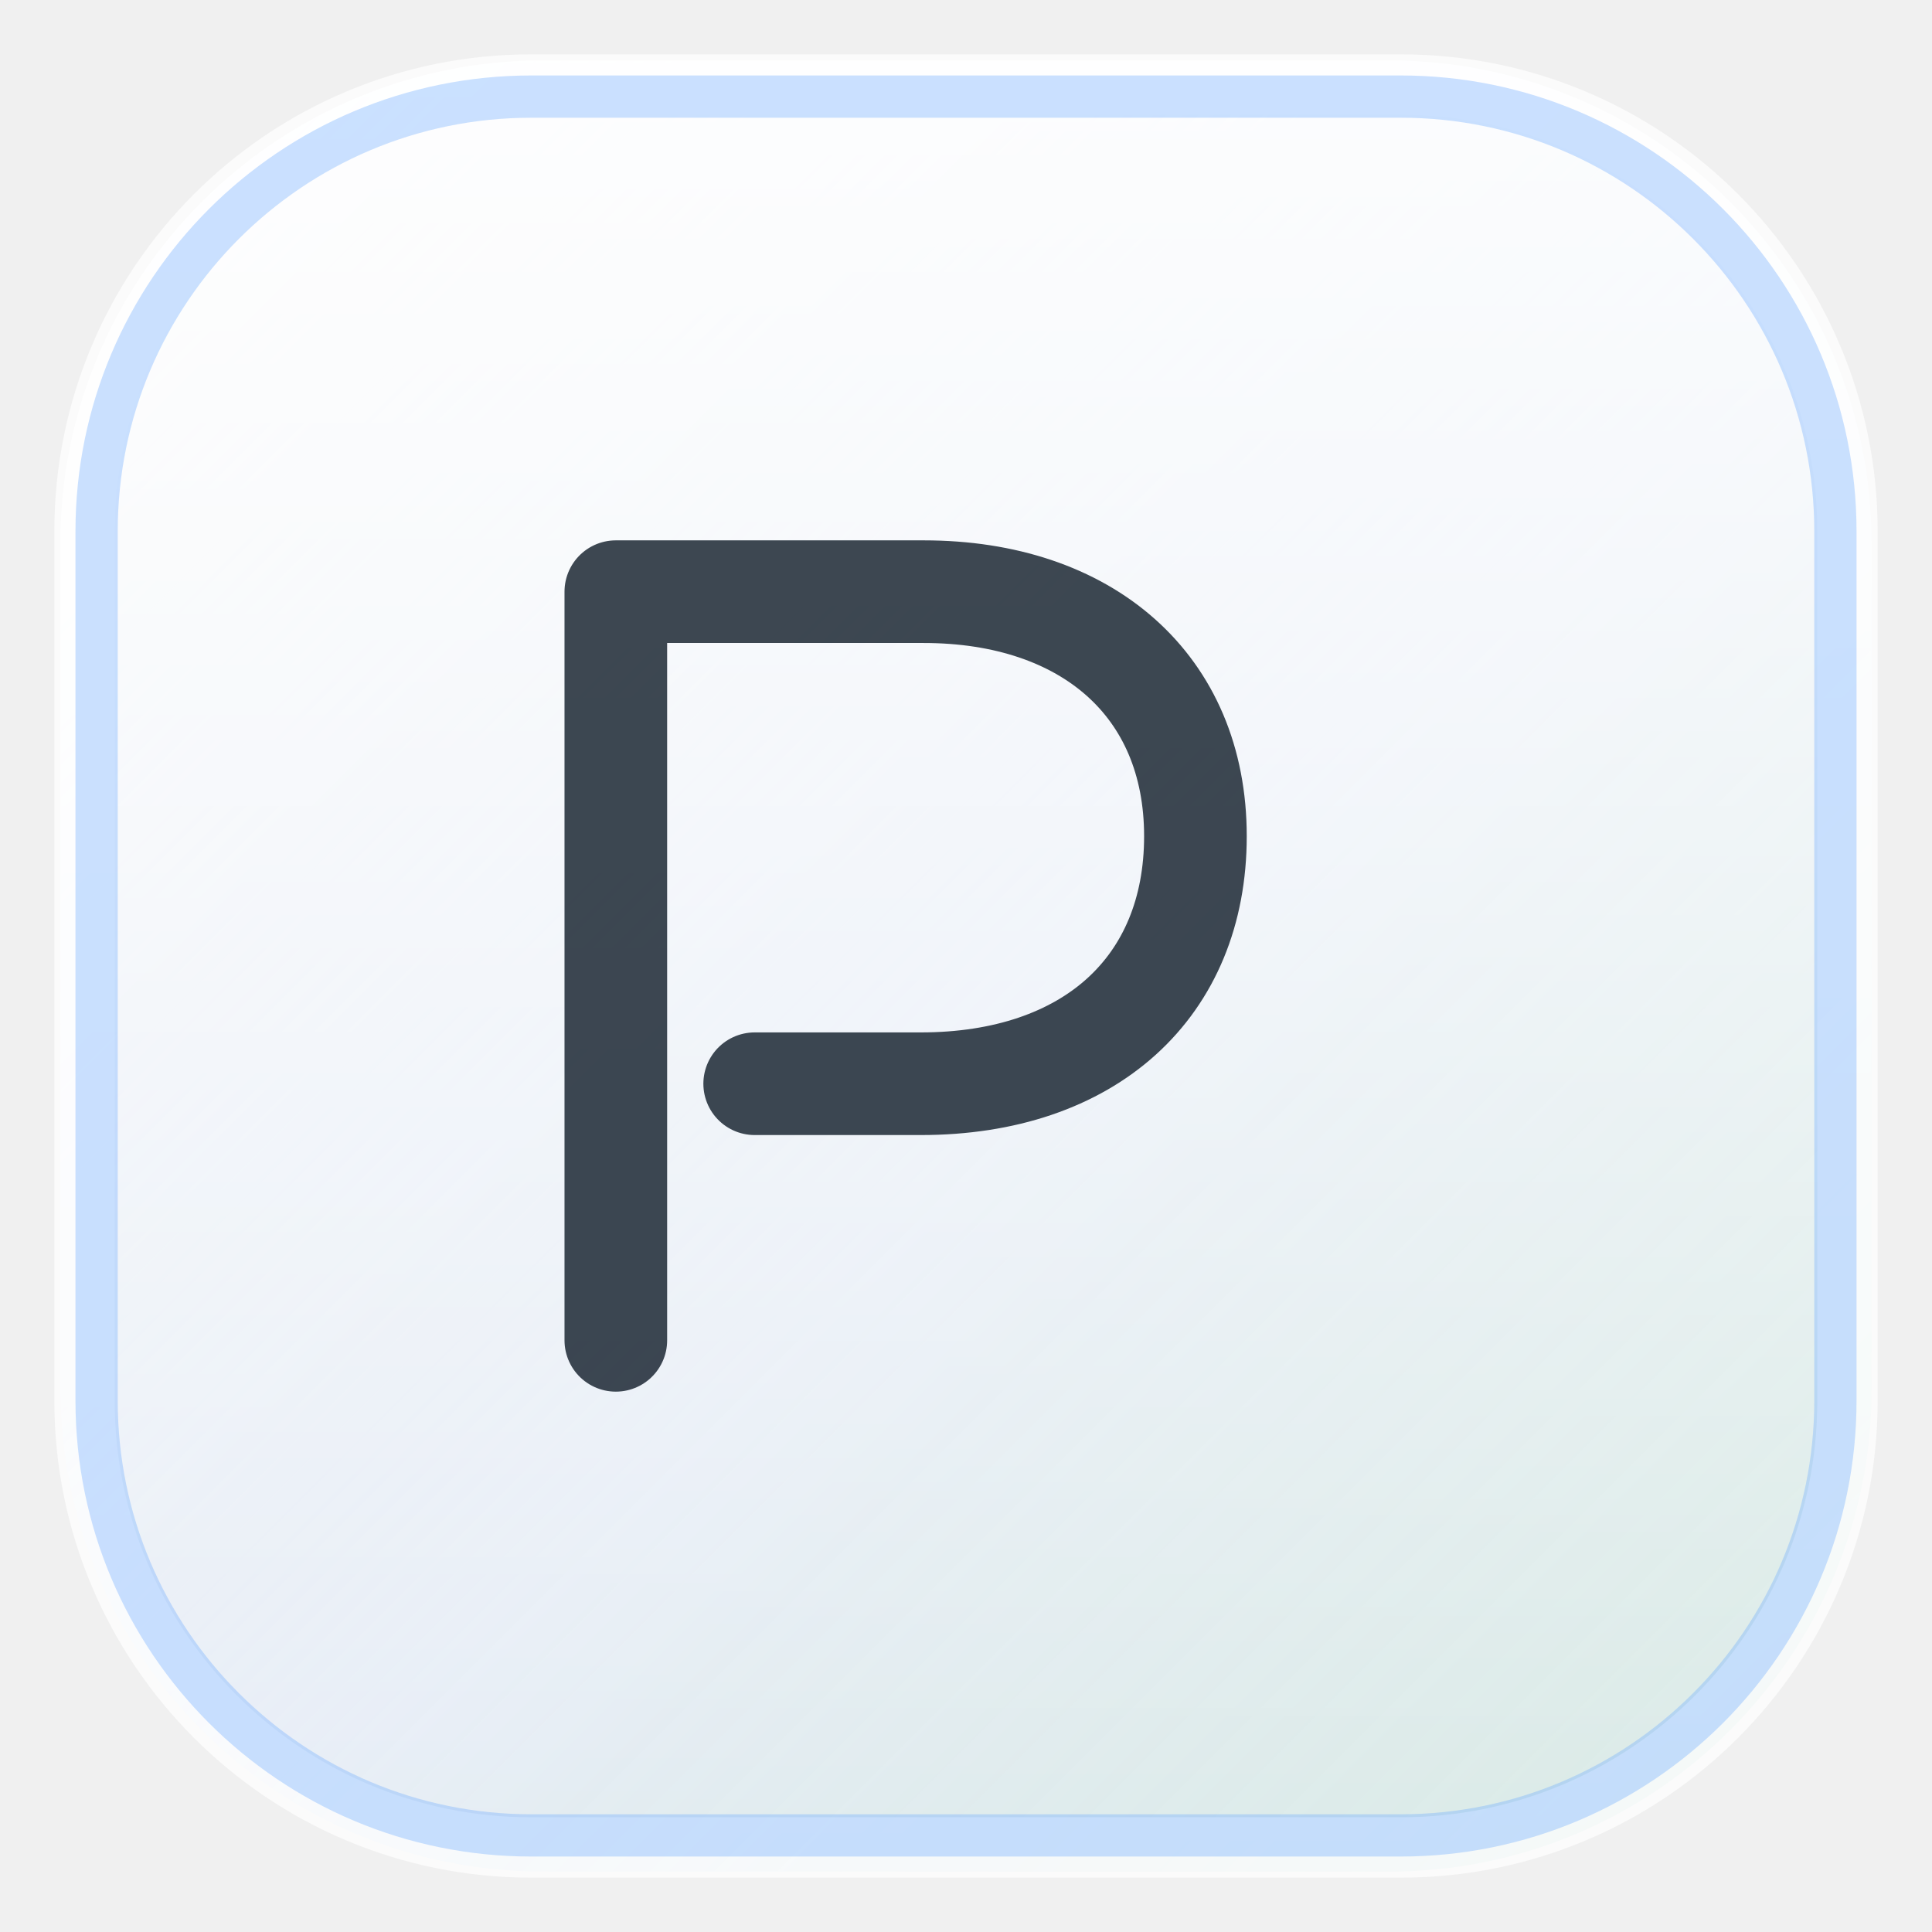
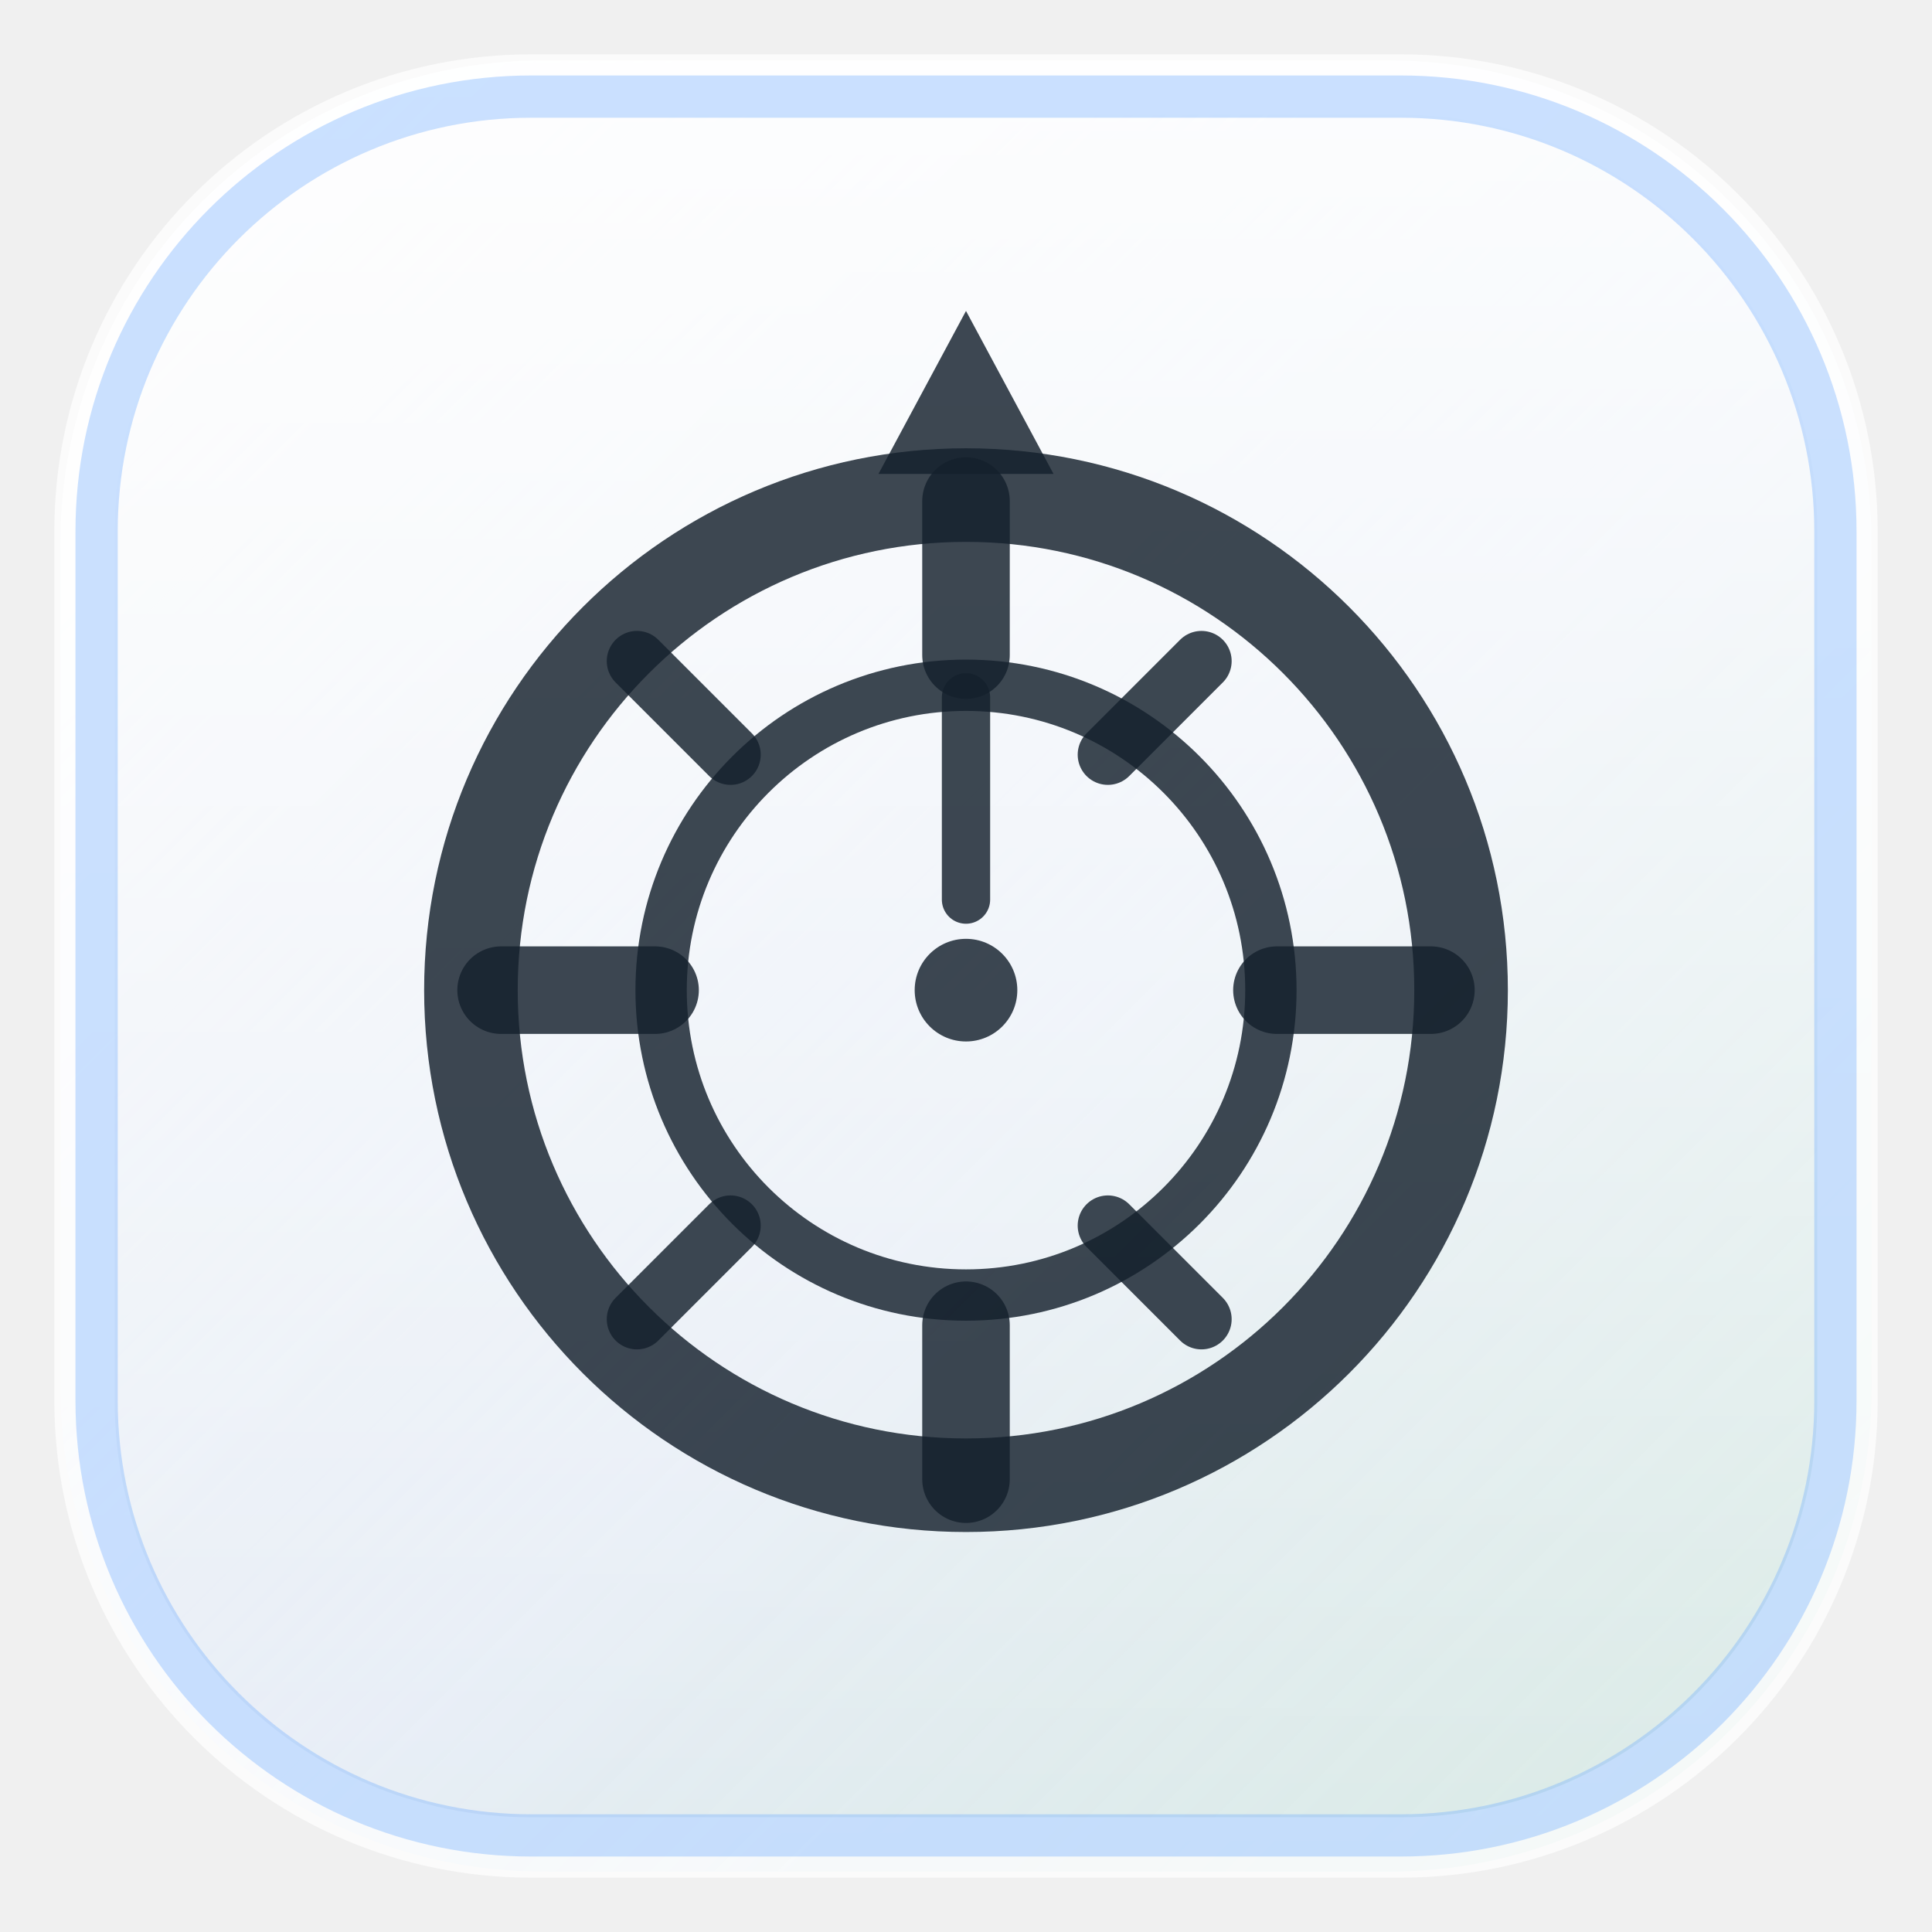
<svg xmlns="http://www.w3.org/2000/svg" viewBox="0 0 32 32">
  <defs>
    <linearGradient id="fill" x1="0" y1="0" x2="1" y2="1">
      <stop offset="0" stop-color="#ffffff" stop-opacity=".62" />
      <stop offset=".55" stop-color="#d7e8ff" stop-opacity=".38" />
      <stop offset="1" stop-color="#9ad7c4" stop-opacity=".28" />
    </linearGradient>
    <linearGradient id="spec" x1="0" y1="0" x2="0" y2="1">
      <stop offset="0" stop-color="#ffffff" stop-opacity=".85" />
      <stop offset="1" stop-color="#ffffff" stop-opacity="0" />
    </linearGradient>
-     <clipPath id="sq">
-       <rect x="1" y="1" width="30" height="30" rx="8" />
-     </clipPath>
  </defs>
  <rect x="1" y="1" width="30" height="30" rx="8" fill="url(#fill)" />
  <rect x="1" y="1" width="30" height="30" rx="8" fill="url(#spec)" />
  <rect x="1.4" y="1.4" width="29.2" height="29.2" rx="7.4" fill="none" stroke="#ffffff" stroke-opacity=".72" stroke-width="1" />
  <rect x="1.6" y="1.6" width="28.8" height="28.8" rx="7.2" fill="none" stroke="#6aa8ff" stroke-opacity=".35" stroke-width=".7" />
-   <path d="M10.2 22.2 V9.8 h5.1 c2.7 0 4.5 1.55 4.5 4.05 0 2.5-1.75 4.1-4.55 4.1H12.5" fill="none" stroke="#14202c" stroke-opacity=".82" stroke-width="1.7" stroke-linecap="round" stroke-linejoin="round" />
+   <g fill="none" stroke="#14202c" stroke-opacity=".82" stroke-linecap="round" stroke-linejoin="round">
+     <circle cx="16" cy="16.4" r="8.2" stroke-width="1.55" />
+     <circle cx="16" cy="16.4" r="5.05" stroke-width=".85" />
+     <path stroke-width="1.45" d="M16 8.3 v2.55" />
+     <path stroke-width="1.45" d="M16 21.95 v2.55" />
+     <path stroke-width="1.45" d="M8.3 16.4 h2.55" />
+     <path stroke-width="1.45" d="M21.15 16.4 h2.55" />
+     <path stroke-width="1" d="M10.55 10.95 l1.55 1.55" />
+     <path stroke-width="1" d="M19.9 10.95 l-1.55 1.55" />
+     <path stroke-width="1" d="M10.55 21.85 l1.55-1.55" />
+     <path stroke-width="1" d="M19.9 21.85 l-1.55-1.55" />
+     <path stroke-width=".8" d="M16 11.55 v3.35" />
+   </g>
+   <circle cx="16" cy="16.4" r=".85" fill="#14202c" fill-opacity=".82" />
+   <path d="M16 5.15 L14.55 7.85 H17.45 Z" fill="#14202c" fill-opacity=".82" />
</svg>
